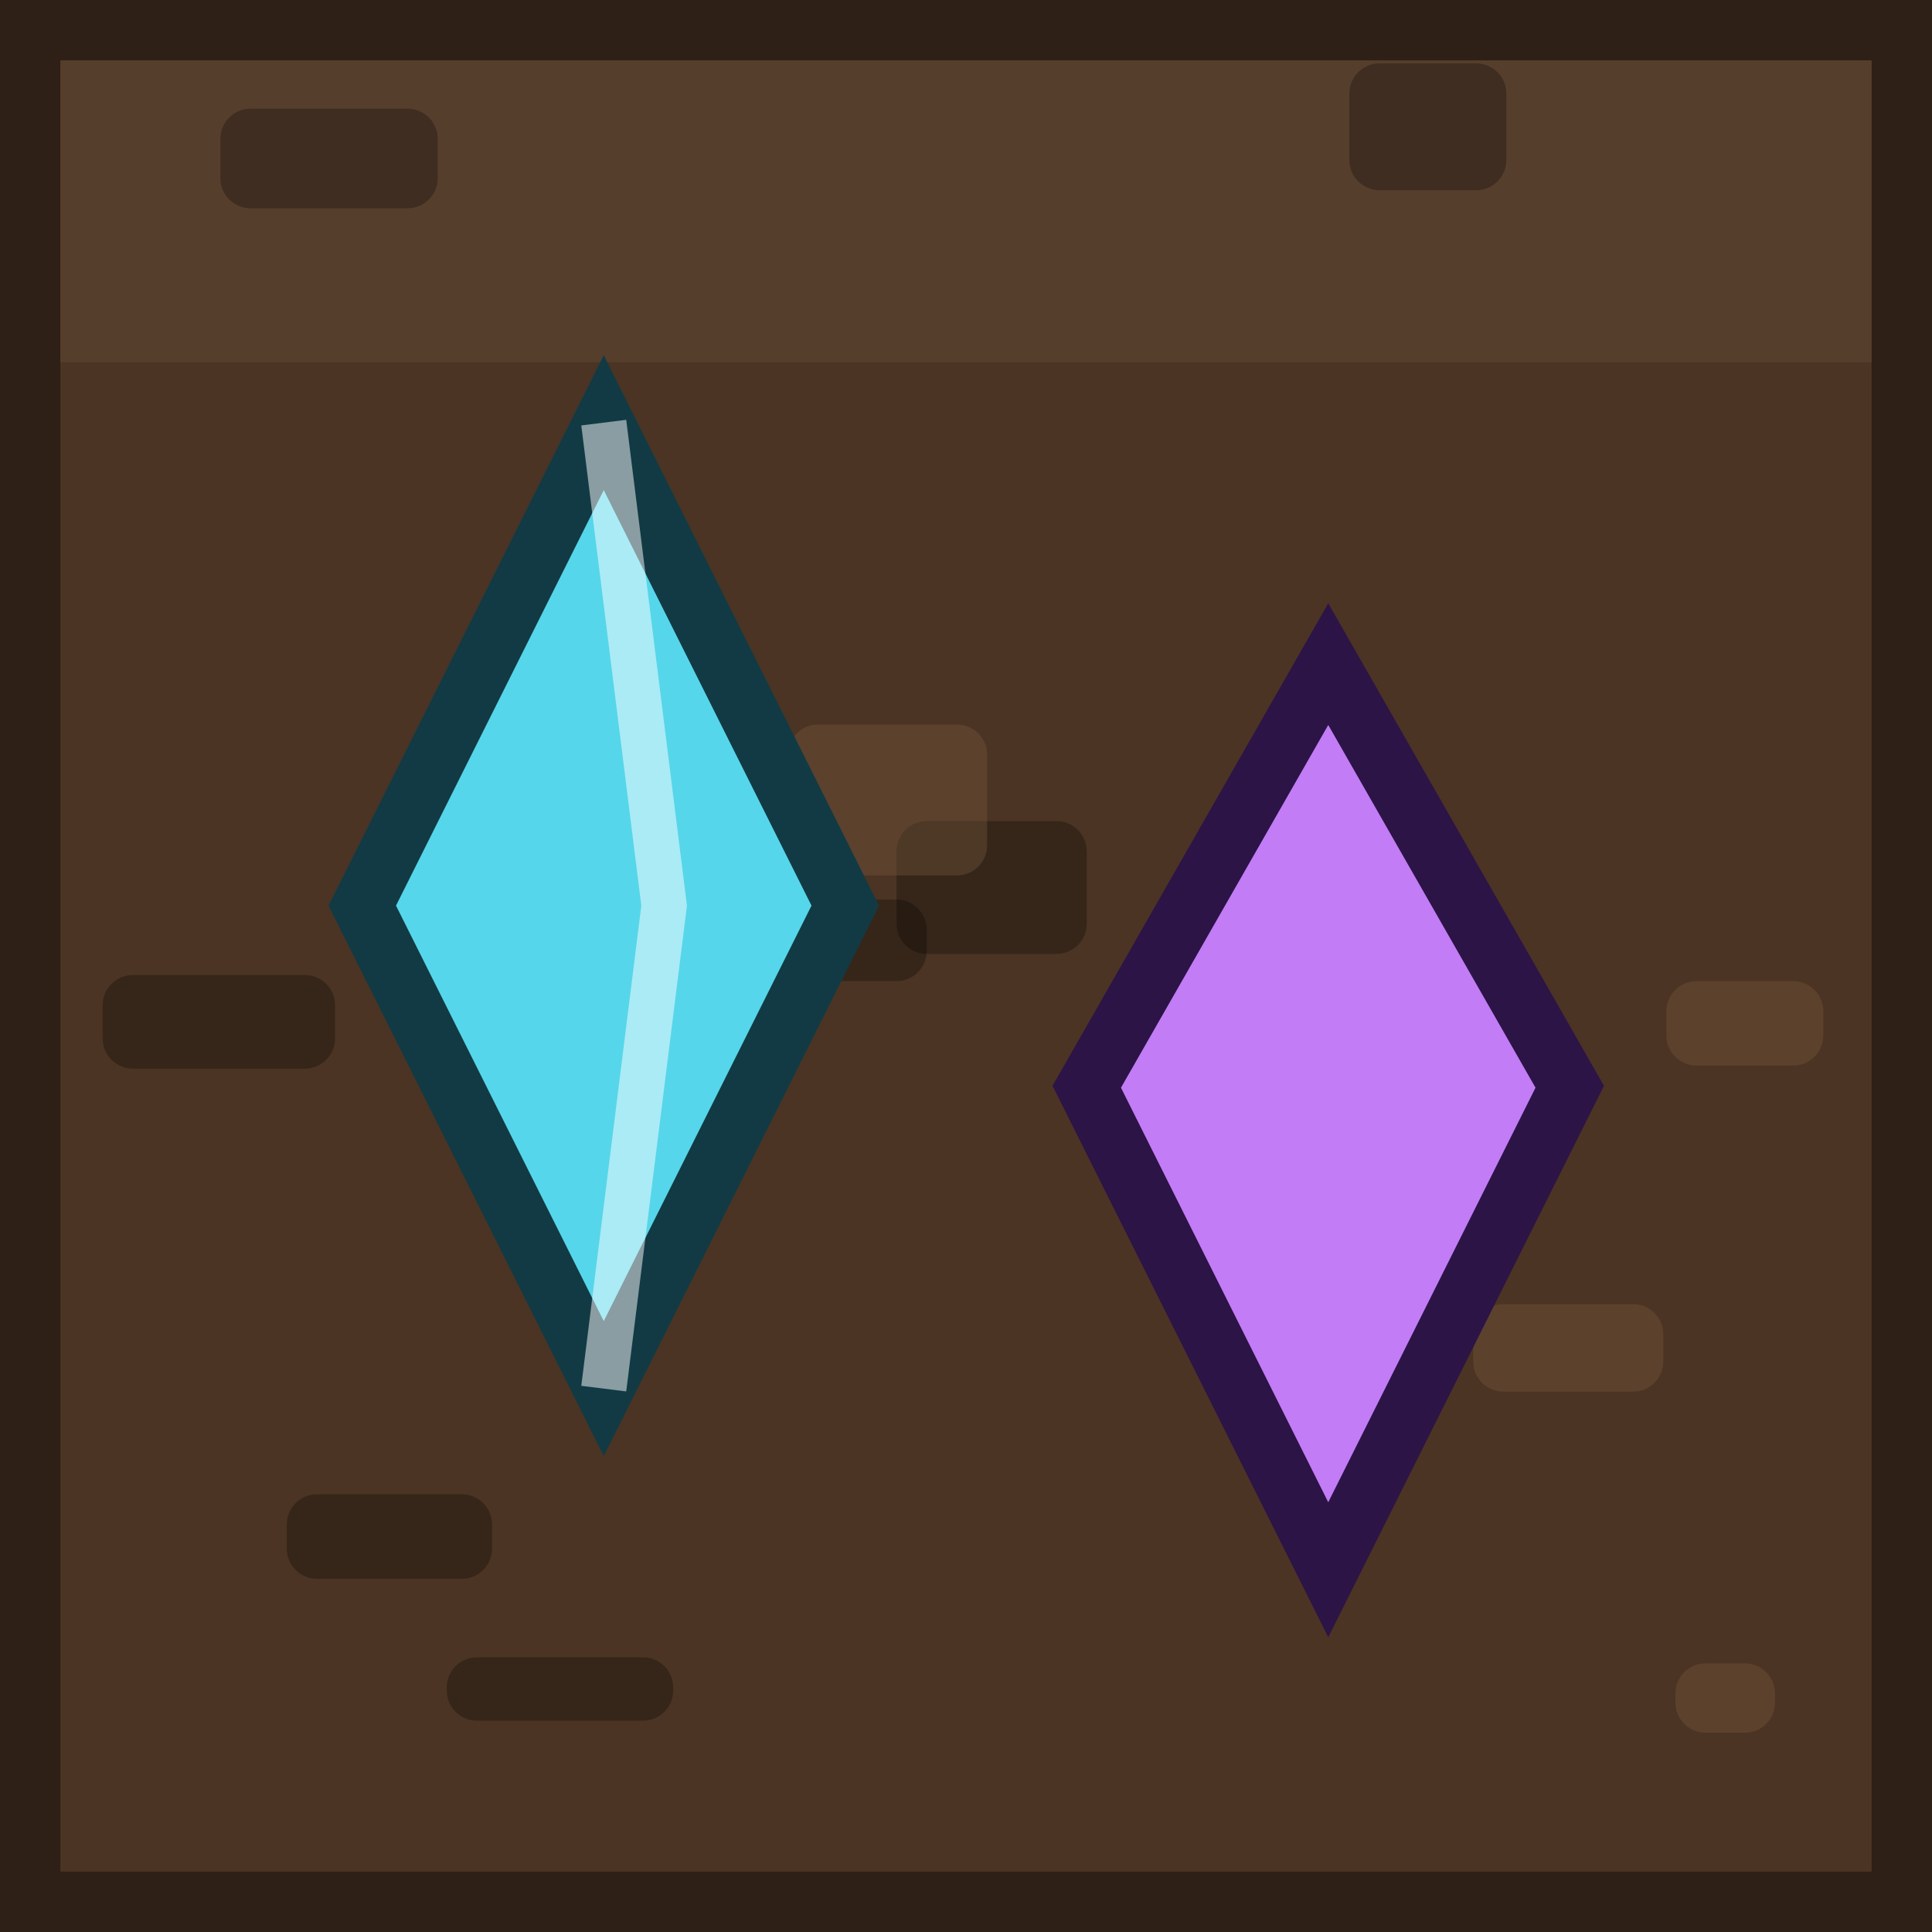
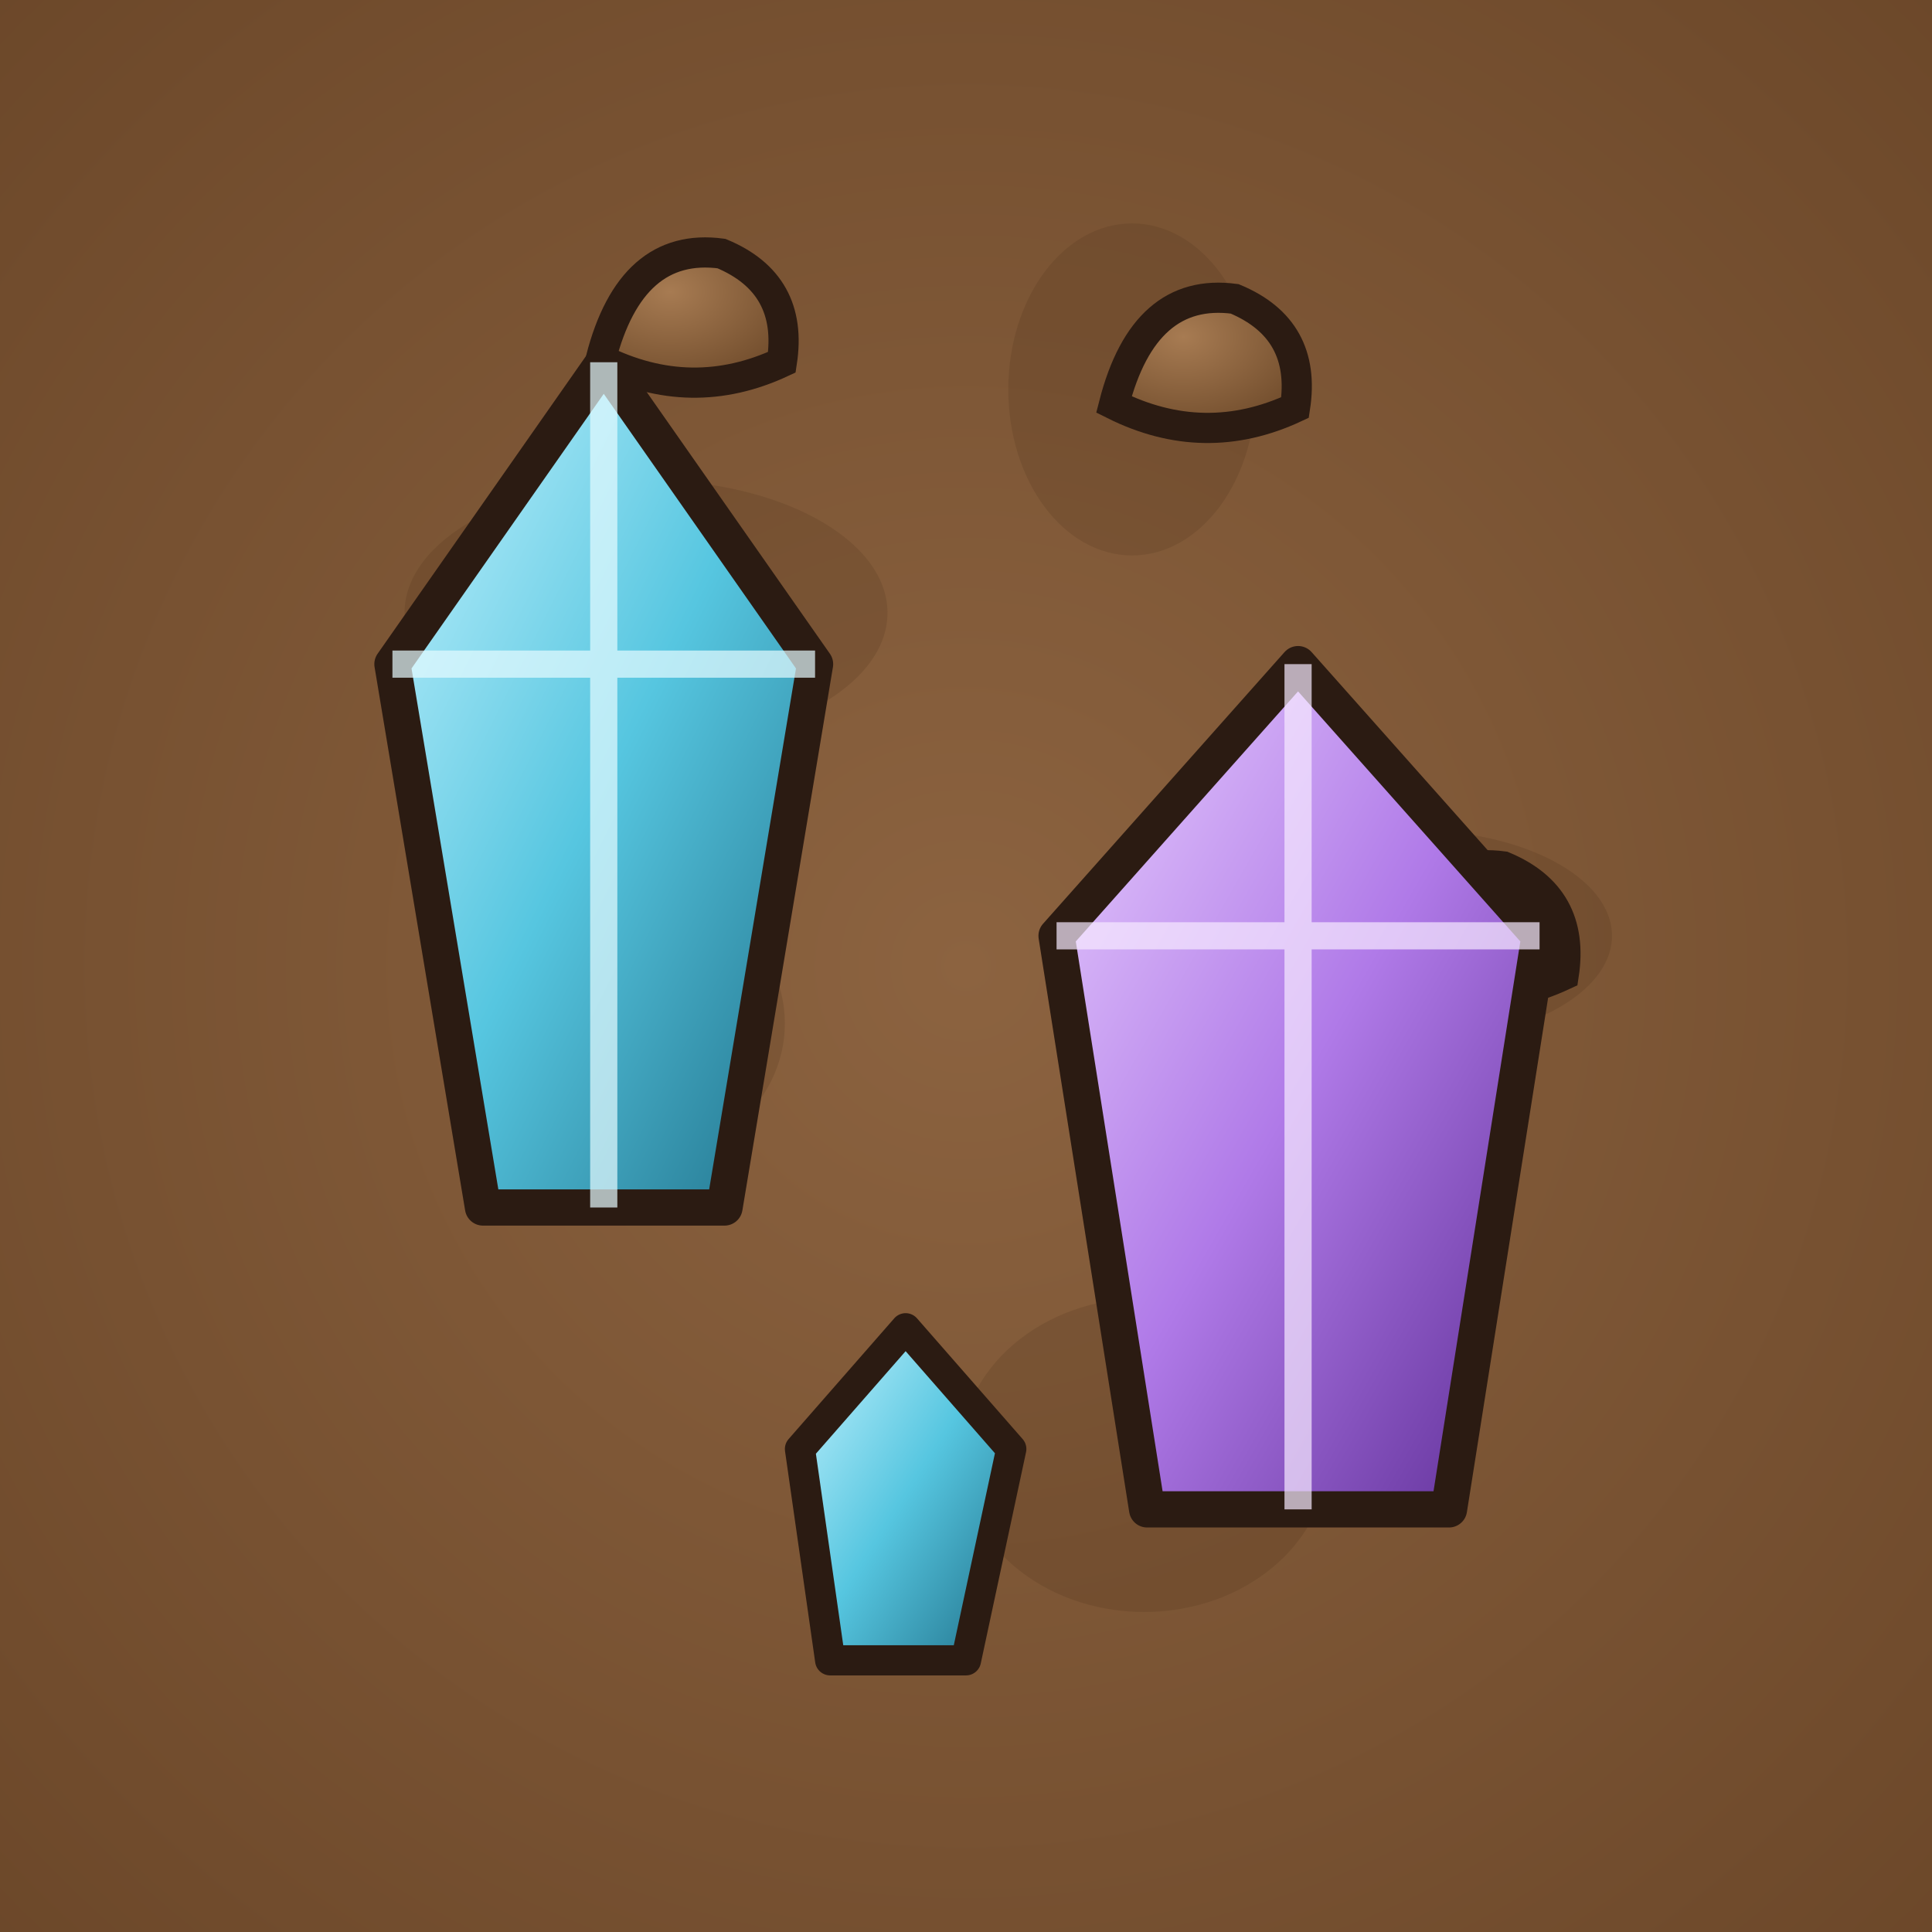
<svg xmlns="http://www.w3.org/2000/svg" viewBox="0 0 64 64">
-   <rect width="64" height="64" fill="#2e2017" />
-   <rect x="2" y="2" width="60" height="60" fill="#4b3423" />
-   <rect x="2" y="2" width="60" height="10" fill="#ffdcb4" opacity=".06" />
-   <rect x="9.5" y="49.5" width="6.8" height="2.8" rx="1" fill="#000" opacity="0.28" />
-   <rect x="29.7" y="27.2" width="6.3" height="4.4" rx="1" fill="#000" opacity="0.28" />
-   <rect x="7.3" y="3.6" width="7.2" height="3.3" rx="1" fill="#000" opacity="0.28" />
-   <rect x="44.7" y="2.1" width="5.2" height="4.2" rx="1" fill="#000" opacity="0.28" />
-   <rect x="14.8" y="54.9" width="7.5" height="2.1" rx="1" fill="#000" opacity="0.28" />
-   <rect x="3.4" y="32.3" width="7.7" height="3.1" rx="1" fill="#000" opacity="0.28" />
-   <rect x="14.1" y="25.6" width="3.1" height="2.7" rx="1" fill="#000" opacity="0.28" />
-   <rect x="26.5" y="29.8" width="4.2" height="2.7" rx="1" fill="#000" opacity="0.28" />
-   <rect x="14.3" y="27.7" width="4.4" height="2.1" rx="1" fill="#000" opacity="0.28" />
-   <rect x="55.5" y="55.1" width="3.3" height="2.3" rx="1" fill="#7a5a40" opacity="0.35" />
-   <rect x="48.8" y="43.2" width="6.3" height="2.9" rx="1" fill="#7a5a40" opacity="0.35" />
-   <rect x="35.9" y="36.0" width="5.9" height="2.5" rx="1" fill="#7a5a40" opacity="0.35" />
-   <rect x="26.1" y="24.0" width="6.6" height="5.0" rx="1" fill="#7a5a40" opacity="0.35" />
-   <rect x="55.2" y="32.5" width="5.2" height="2.8" rx="1" fill="#7a5a40" opacity="0.35" />
-   <path d="M20 14 L28 30 L20 46 L12 30 Z" fill="#56d6ea" stroke="#123a44" stroke-width="2" />
-   <path d="M44 22 L52 36 L44 52 L36 36 Z" fill="#c27cf5" stroke="#2c1446" stroke-width="2" />
-   <path d="M20 14 L22 30 L20 46" stroke="#fff" stroke-width="1.5" opacity=".5" fill="none" />
+   <defs>
+     <radialGradient id="earth" cx=".5" cy=".5" r=".75">
+       <stop offset="0" stop-color="#8c6340" />
+       <stop offset="1" stop-color="#6a4628" />
+     </radialGradient>
+     <radialGradient id="clod" cx=".38" cy=".3" r=".8">
+       <stop offset="0" stop-color="#a77b52" />
+       <stop offset="1" stop-color="#6e4a2a" />
+     </radialGradient>
+     <linearGradient id="cyan" x1="0" y1="0" x2="1" y2="1">
+       <stop offset="0" stop-color="#c8f4ff" />
+       <stop offset=".5" stop-color="#56c6e0" />
+       <stop offset="1" stop-color="#1f6f88" />
+     </linearGradient>
+     <linearGradient id="violet" x1="0" y1="0" x2="1" y2="1">
+       <stop offset="0" stop-color="#ead2ff" />
+       <stop offset=".5" stop-color="#b07ae8" />
+       <stop offset="1" stop-color="#5c2c94" />
+     </linearGradient>
+   </defs>
+   <rect width="64" height="64" fill="url(#earth)" />
+   <ellipse cx="20.5" cy="33.9" rx="5.5" ry="4.8" fill="#4a2f18" opacity=".18" />
+   <ellipse cx="37.5" cy="12.9" rx="4.1" ry="5.5" fill="#4a2f18" opacity=".18" />
+   <ellipse cx="21.4" cy="20.3" rx="8.0" ry="4.4" fill="#4a2f18" opacity=".18" />
+   <ellipse cx="46.8" cy="31.0" rx="6.6" ry="3.5" fill="#4a2f18" opacity=".18" />
+   <ellipse cx="37.9" cy="48.2" rx="6.1" ry="5.2" fill="#4a2f18" opacity=".18" />
+   <path d="M36.9 13.4 Q37.9 9.5 40.9 9.9 Q43.3 10.9 42.9 13.5 Q39.9 14.9 36.9 13.4 Z" fill="url(#clod)" stroke="#2b1b12" stroke-width="1" />
+   <path d="M40.9 37.7 Q41.9 33.8 44.9 34.2 Q47.3 35.2 46.9 37.8 Q43.9 39.2 40.9 37.7 Z" fill="url(#clod)" stroke="#2b1b12" stroke-width="1" />
+   <path d="M19.9 11.9 Q20.9 8.0 23.9 8.4 Q26.3 9.4 25.9 12.0 Q22.9 13.4 19.9 11.9 Z" fill="url(#clod)" stroke="#2b1b12" stroke-width="1" />
+   <path d="M45.8 32.2 Q46.8 28.3 49.8 28.7 Q52.2 29.7 51.8 32.3 Q48.8 33.7 45.8 32.2 Z" fill="url(#clod)" stroke="#2b1b12" stroke-width="1" />
+   <path d="M14 20 Q18 22 21 20.5 M40 44 Q44 46.5 48 44" fill="none" stroke="#2b1b12" stroke-width=".9" opacity=".7" />
+   <path d="M20 12 L27 22 L24 40 L16 40 L13 22 Z" fill="url(#cyan)" stroke="#2b1b12" stroke-width="1.2" stroke-linejoin="round" />
+   <path d="M20 12 L20 40 M13 22 L27 22" fill="none" stroke="#e6fbff" stroke-width=".9" opacity=".7" />
+   <path d="M43 22 L51 31 L48 50 L38 50 L35 31 Z" fill="url(#violet)" stroke="#2b1b12" stroke-width="1.2" stroke-linejoin="round" />
+   <path d="M43 22 L43 50 M35 31 L51 31" fill="none" stroke="#f6eaff" stroke-width=".9" opacity=".7" />
+   <path d="M30 44 L33.5 48 L32 55 L27.5 55 L26.5 48 Z" fill="url(#cyan)" stroke="#2b1b12" stroke-width="1" stroke-linejoin="round" />
</svg>
